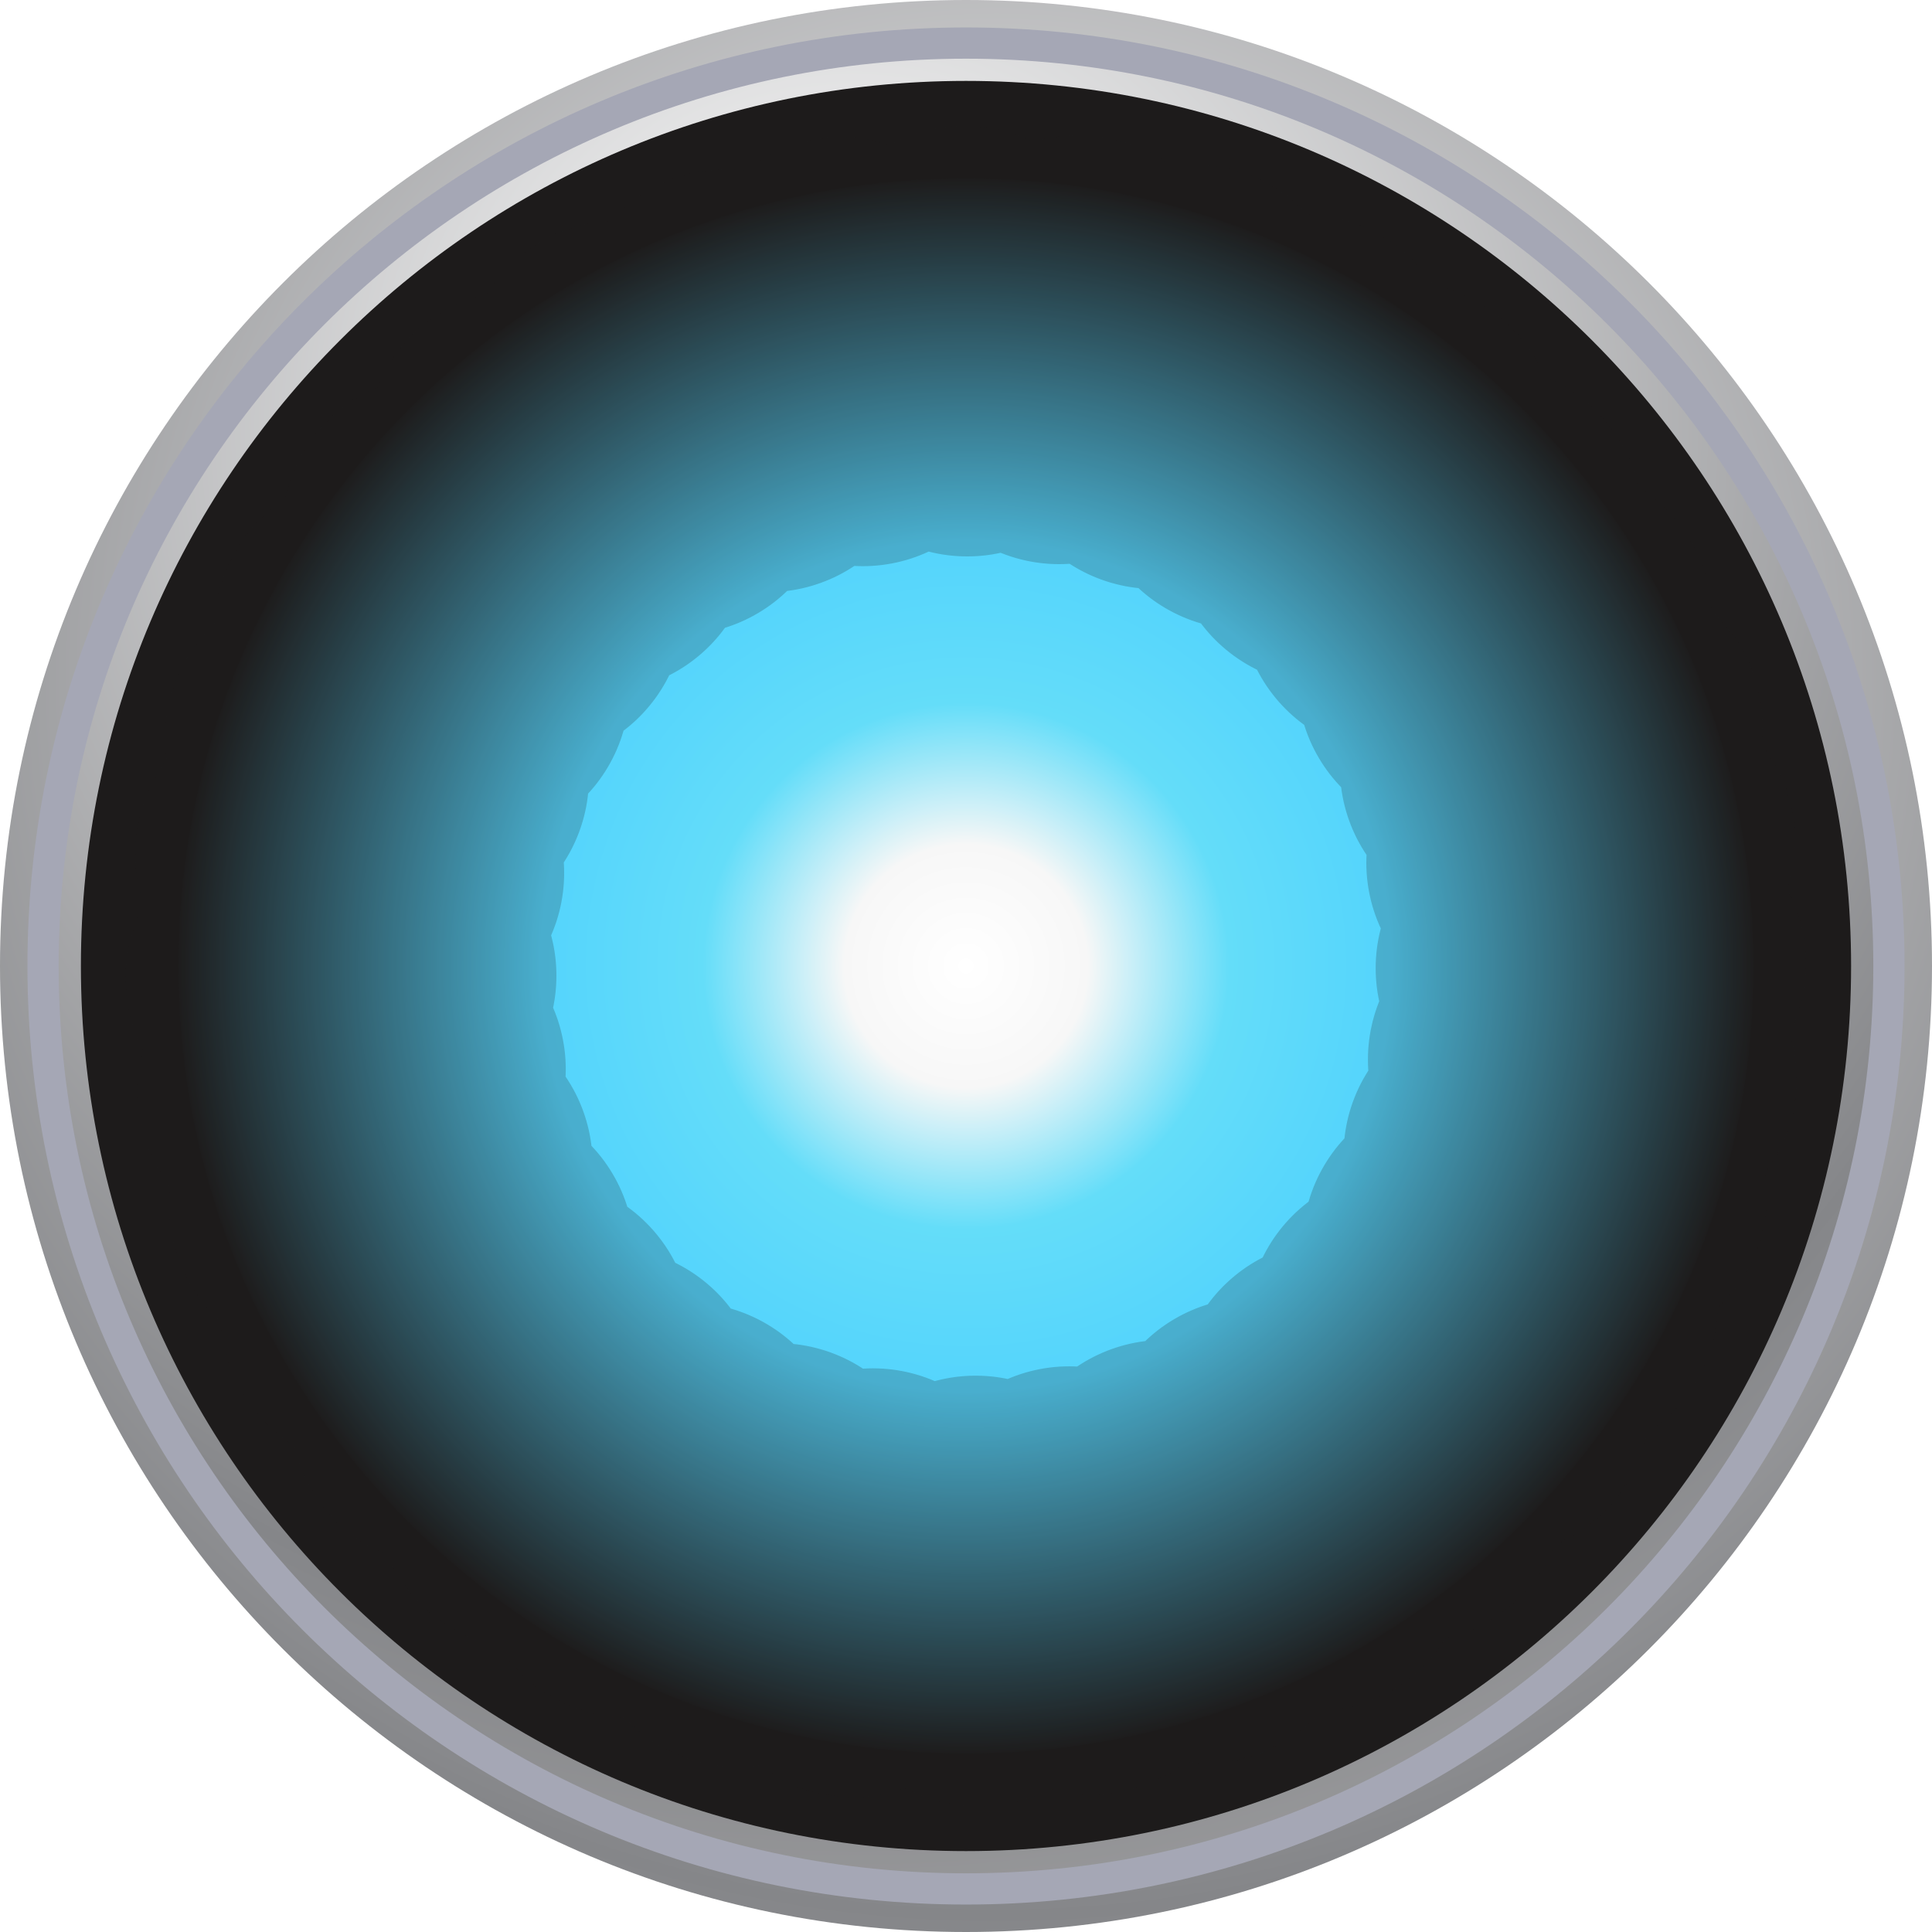
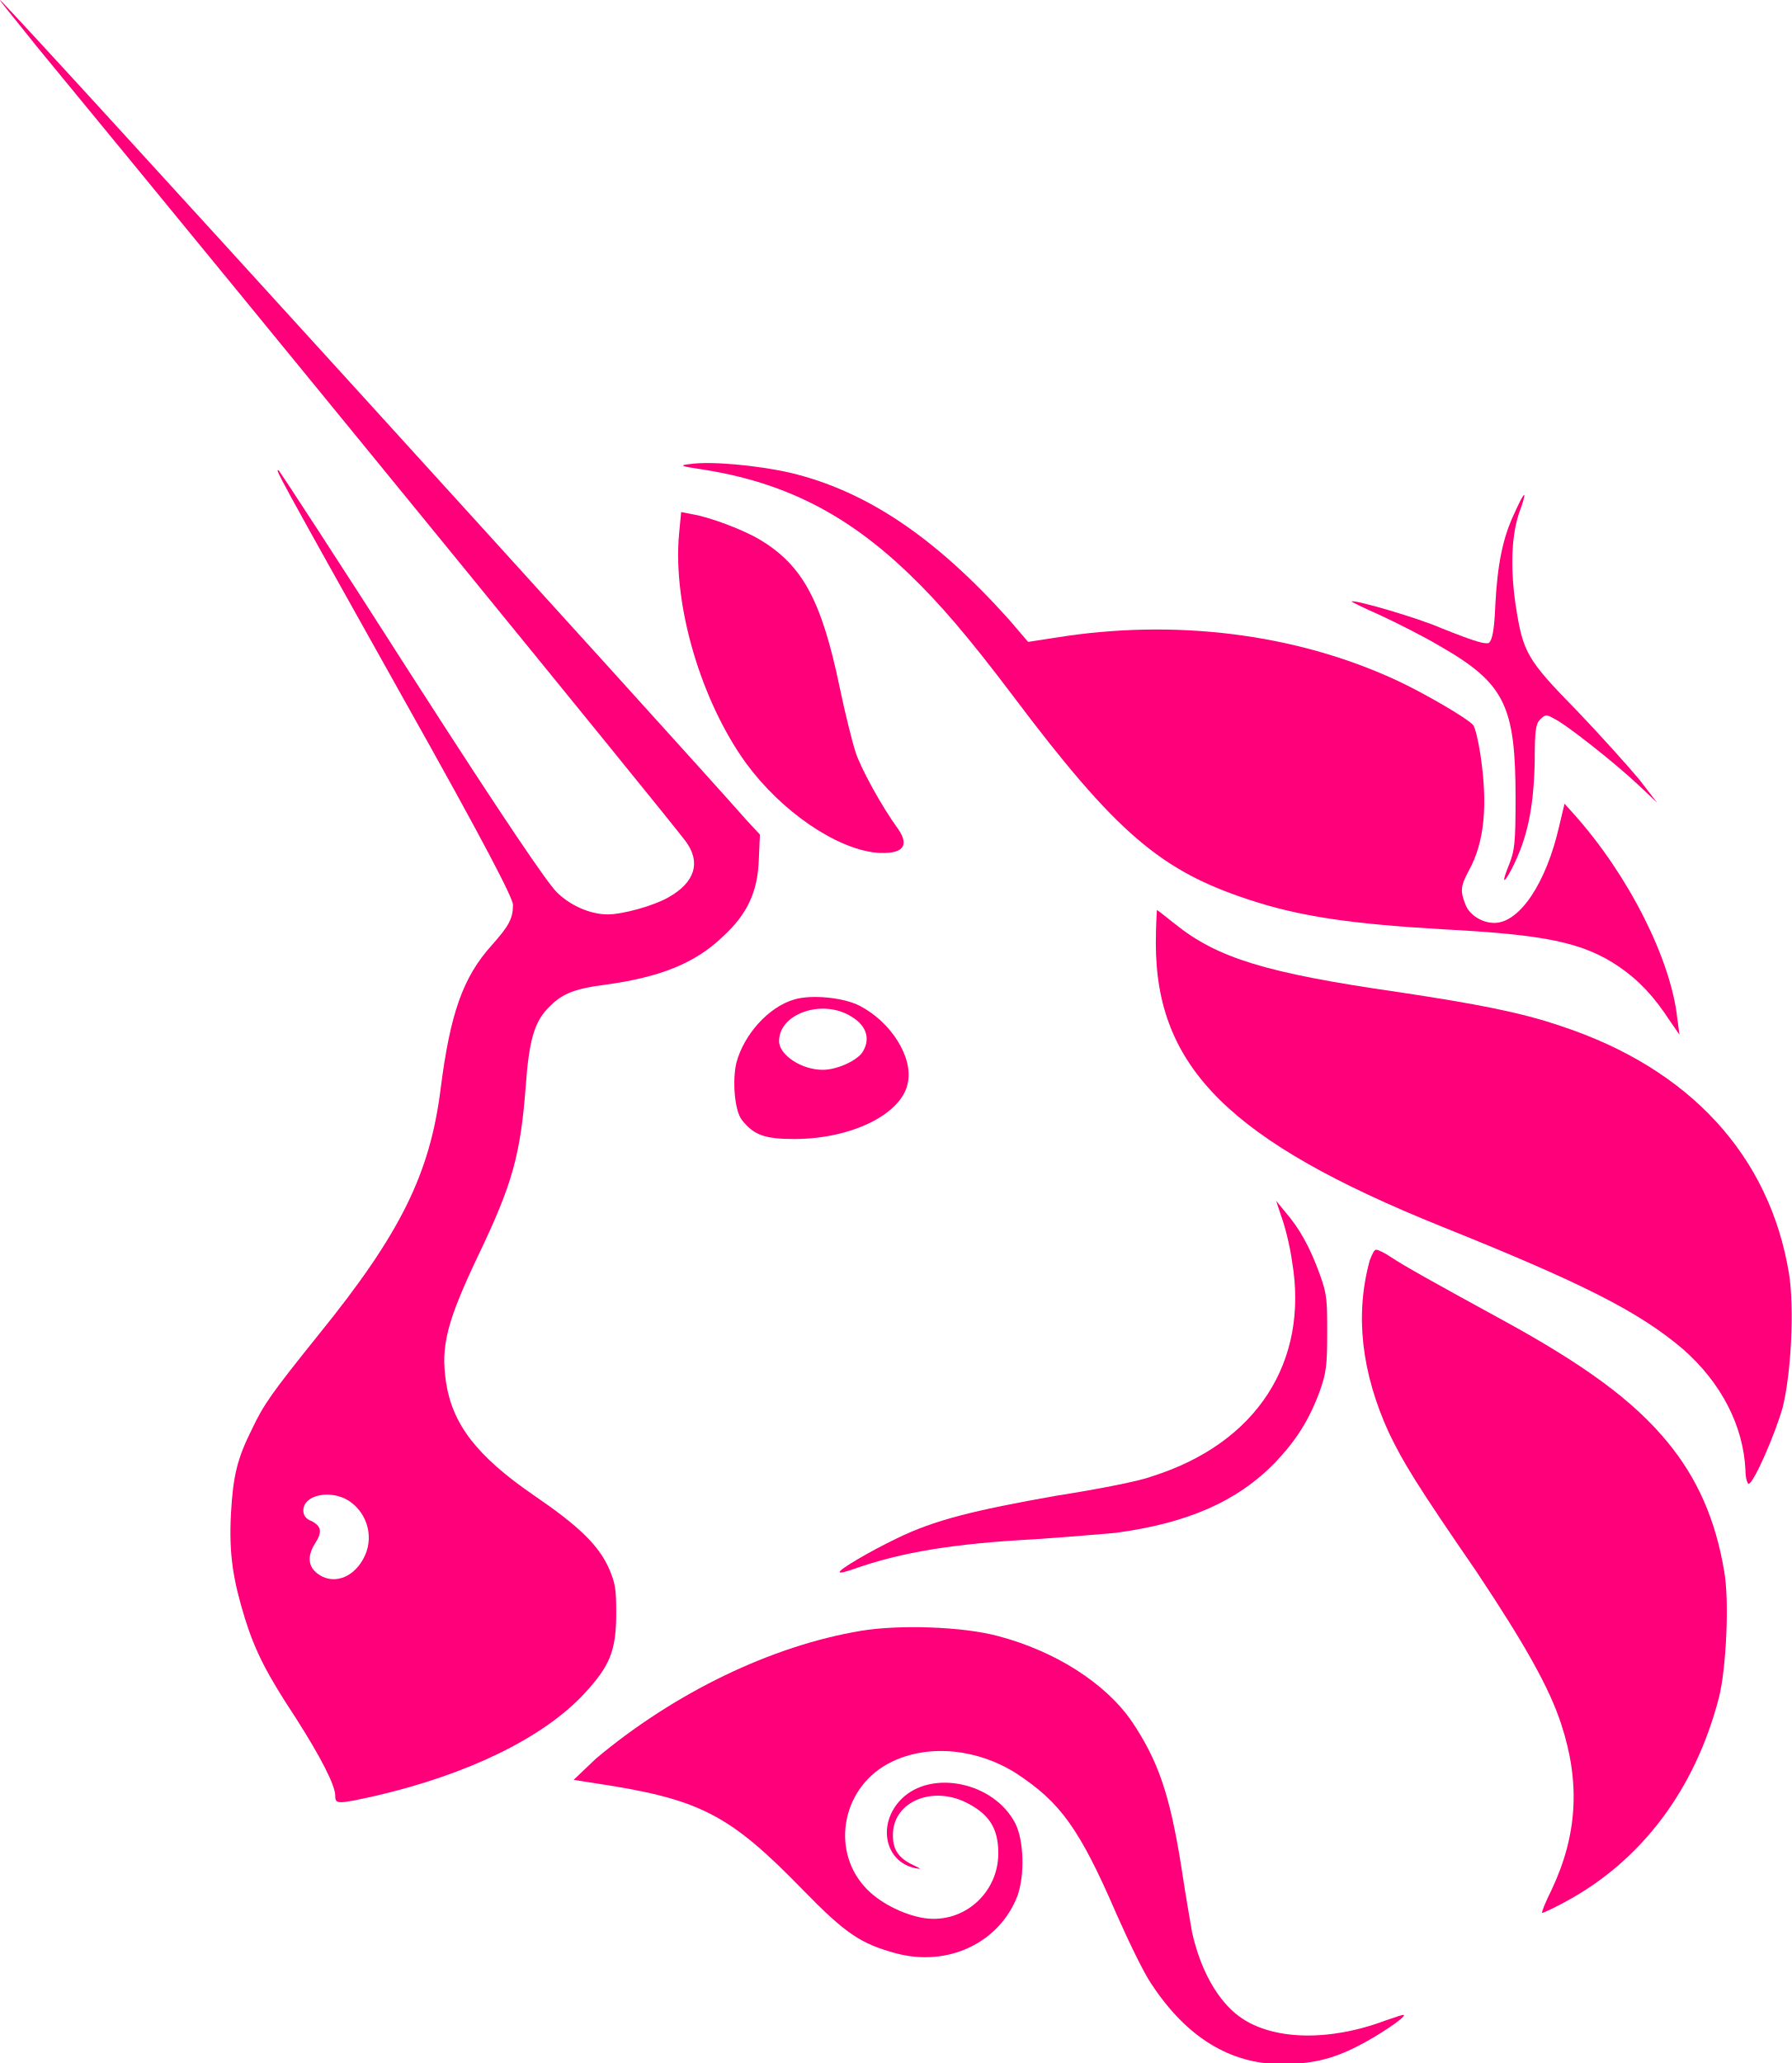
- <svg xmlns="http://www.w3.org/2000/svg" width="24" height="24" viewBox="0 0 24 24">
-   <defs>
-     <radialGradient cx="51.559%" cy="35.04%" fx="51.559%" fy="35.04%" r="116.452%" id="a">
-       <stop stop-color="#FFF" offset="0%" />
-       <stop stop-color="#858689" offset="54.67%" />
-       <stop stop-color="#AEAEAF" offset="77.55%" />
-     </radialGradient>
-     <radialGradient cx="44.018%" cy="21.177%" fx="44.018%" fy="21.177%" r="120.928%" id="c">
-       <stop stop-color="#FFF" offset="2.843%" />
-       <stop stop-color="#858689" offset="55.18%" />
-       <stop stop-color="#AEAEAF" offset="78.53%" />
-       <stop stop-color="#5F6063" offset="99.89%" />
-     </radialGradient>
-     <radialGradient cx="-186.039%" cy="492.217%" fx="-186.039%" fy="492.217%" r="50.052%" id="b">
-       <stop stop-color="#B8B9C7" offset="0%" />
-       <stop stop-color="#A5A7B5" offset="100%" />
-     </radialGradient>
-     <radialGradient cx="50%" cy="50%" fx="50%" fy="50%" r="50.01%" id="d">
-       <stop stop-color="#FFF" offset="0%" />
-       <stop stop-color="#F7F7F7" offset="15.35%" />
-       <stop stop-color="#64DDF9" offset="33.25%" />
-       <stop stop-color="#54D4FC" offset="53.77%" />
-       <stop stop-color="#1D1B1B" offset="99.86%" />
-     </radialGradient>
-   </defs>
-   <g fill="none" fill-rule="evenodd">
-     <g fill-rule="nonzero">
-       <circle fill="url(#a)" cx="12" cy="12" r="12" />
-       <circle stroke="url(#b)" stroke-width=".388" fill="url(#c)" cx="12" cy="12" r="11.465" />
-       <circle fill="#1D1B1B" cx="12" cy="12" r="10.995" />
-       <circle fill="url(#d)" cx="12" cy="12" r="9.784" />
-     </g>
-     <g opacity=".21" stroke="#1D1B1B" stroke-linecap="round" stroke-width="3.878">
-       <path d="m17.342 7.437 1.12-.96M16.468 6.578l.939-1.135M15.459 5.882l.727-1.277M14.343 5.377l.49-1.388M13.157 5.069l.242-1.45M12.015 4.973l-.037-1.47M10.718 5.094l-.272-1.45M9.537 5.417l-.515-1.373M8.43 5.947 7.685 4.68M7.437 6.659l-.954-1.121M6.573 7.533l-1.135-.934M5.882 8.542 4.6 7.82M5.377 9.658l-1.388-.495M5.069 10.844l-1.45-.242M4.973 12.12l-1.474.037M5.089 13.283l-1.444.272M5.422 14.464l-1.383.515M5.942 15.57l-1.262.747M6.659 16.564l-1.115.959M7.533 17.427l-.934 1.13M8.542 18.119 7.82 19.4M9.658 18.624l-.49 1.388M10.844 18.937l-.242 1.449M12.12 19.028l.037 1.474M13.283 18.912l.267 1.443M14.464 18.584l.515 1.378M15.57 18.058l.747 1.263M16.569 17.347l.954 1.115M17.427 16.473l1.136.929M18.119 15.464l1.282.716M18.629 14.348l1.383.49M18.932 13.162l1.449.242M19.028 12.027l1.469-.055M18.912 10.718l1.449-.267M18.584 9.537l1.373-.51M18.053 8.43l1.268-.746" />
-     </g>
-   </g>
+ <svg xmlns="http://www.w3.org/2000/svg" version="1.1" id="Layer_1" x="0px" y="0px" viewBox="0 0 168.3 193.8" style="enable-background:new 0 0 168.3 193.8;" xml:space="preserve">
+   <style type="text/css">
+ 	.uni0{fill:#FF007A;}
+ 	.uni1{fill-rule:evenodd;clip-rule:evenodd;fill:#FF007A;}
+ </style>
+   <path class="uni0" d="M66,44.1c-2.1-0.3-2.2-0.4-1.2-0.5c1.9-0.3,6.3,0.1,9.4,0.8c7.2,1.7,13.7,6.1,20.6,13.8l1.8,2.1l2.6-0.4  c11.1-1.8,22.5-0.4,32,4c2.6,1.2,6.7,3.6,7.2,4.2c0.2,0.2,0.5,1.5,0.7,2.8c0.7,4.7,0.4,8.2-1.1,10.9c-0.8,1.5-0.8,1.9-0.3,3.2  c0.4,1,1.6,1.7,2.7,1.7c2.4,0,4.9-3.8,6.1-9.1l0.5-2.1l0.9,1c5.1,5.7,9.1,13.6,9.7,19.2l0.2,1.5l-0.9-1.3c-1.5-2.3-2.9-3.8-4.8-5.1  c-3.4-2.3-7-3-16.5-3.5c-8.6-0.5-13.5-1.2-18.3-2.8c-8.2-2.7-12.4-6.2-22.1-19.1c-4.3-5.7-7-8.8-9.7-11.4  C79.6,48.3,73.7,45.3,66,44.1z" />
+   <path class="uni0" d="M140.5,56.8c0.2-3.8,0.7-6.3,1.8-8.6c0.4-0.9,0.8-1.7,0.9-1.7c0.1,0-0.1,0.7-0.4,1.5c-0.8,2.2-0.9,5.3-0.4,8.8  c0.7,4.5,1,5.1,5.8,10c2.2,2.3,4.8,5.2,5.8,6.4l1.7,2.2l-1.7-1.6c-2.1-2-6.9-5.8-8-6.3c-0.7-0.4-0.8-0.4-1.3,0.1  c-0.4,0.4-0.5,1-0.5,3.9c-0.1,4.5-0.7,7.3-2.2,10.2c-0.8,1.5-0.9,1.2-0.2-0.5c0.5-1.3,0.6-1.9,0.6-6.2c0-8.7-1-10.8-7.1-14.3  c-1.5-0.9-4.1-2.2-5.6-2.9c-1.6-0.7-2.8-1.3-2.7-1.3c0.2-0.2,6.1,1.5,8.4,2.5c3.5,1.4,4.1,1.5,4.5,1.4  C140.2,60.1,140.4,59.3,140.5,56.8z" />
+   <path class="uni0" d="M70.1,71.7c-4.2-5.8-6.9-14.8-6.3-21.5l0.2-2.1l1,0.2c1.8,0.3,4.9,1.5,6.4,2.4c4,2.4,5.8,5.7,7.5,13.9  c0.5,2.4,1.2,5.2,1.5,6.1c0.5,1.5,2.4,5,4,7.2c1.1,1.6,0.4,2.4-2.1,2.2C78.5,79.7,73.4,76.2,70.1,71.7z" />
+   <path class="uni0" d="M135.4,115.2c-19.8-8-26.8-14.9-26.8-26.6c0-1.7,0.1-3.1,0.1-3.1c0.1,0,0.8,0.6,1.7,1.3c4,3.2,8.5,4.6,21,6.4  c7.3,1.1,11.5,1.9,15.3,3.2c12.1,4,19.6,12.2,21.4,23.3c0.5,3.2,0.2,9.3-0.6,12.5c-0.7,2.5-2.7,7.1-3.2,7.2c-0.1,0-0.3-0.5-0.3-1.3  c-0.2-4.2-2.3-8.2-5.8-11.3C154,123.2,148.6,120.5,135.4,115.2z" />
+   <path class="uni0" d="M121.4,118.5c-0.2-1.5-0.7-3.4-1-4.2l-0.5-1.5l0.9,1.1c1.3,1.5,2.3,3.3,3.2,5.8c0.7,1.9,0.7,2.5,0.7,5.6  c0,3-0.1,3.7-0.7,5.4c-1,2.7-2.2,4.6-4.2,6.7c-3.6,3.7-8.3,5.7-15,6.6c-1.2,0.1-4.6,0.4-7.6,0.6c-7.5,0.4-12.5,1.2-17,2.8  c-0.6,0.2-1.2,0.4-1.3,0.3c-0.2-0.2,2.9-2,5.4-3.2c3.5-1.7,7.1-2.6,15-4c3.9-0.6,7.9-1.4,8.9-1.8C118.1,135.6,123,127.9,121.4,118.5  z" />
+   <path class="uni0" d="M130.5,134.6c-2.6-5.7-3.2-11.1-1.8-16.2c0.2-0.5,0.4-1,0.6-1c0.2,0,0.8,0.3,1.4,0.7c1.2,0.8,3.7,2.2,10.1,5.7  c8.1,4.4,12.7,7.8,15.9,11.7c2.8,3.4,4.5,7.3,5.3,12.1c0.5,2.7,0.2,9.2-0.5,11.9c-2.2,8.5-7.2,15.3-14.5,19.2c-1.1,0.6-2,1-2.1,1  c-0.1,0,0.3-1,0.9-2.2c2.4-5.1,2.7-10,0.9-15.5c-1.1-3.4-3.4-7.5-8-14.4C133.2,139.6,131.9,137.5,130.5,134.6z" />
+   <path class="uni0" d="M56,165.2c7.4-6.2,16.5-10.6,24.9-12c3.6-0.6,9.6-0.4,12.9,0.5c5.3,1.4,10.1,4.4,12.6,8.1  c2.4,3.6,3.5,6.7,4.6,13.6c0.4,2.7,0.9,5.5,1,6.1c0.8,3.6,2.4,6.4,4.4,7.9c3.1,2.3,8.5,2.4,13.8,0.4c0.9-0.3,1.7-0.6,1.7-0.5  c0.2,0.2-2.5,2-4.3,2.9c-2.5,1.3-4.5,1.7-7.2,1.7c-4.8,0-8.9-2.5-12.2-7.5c-0.7-1-2.1-3.9-3.3-6.6c-3.5-8.1-5.3-10.5-9.4-13.2  c-3.6-2.3-8.2-2.8-11.7-1.1c-4.6,2.2-5.8,8.1-2.6,11.7c1.3,1.5,3.7,2.7,5.7,3c3.7,0.5,6.9-2.4,6.9-6.1c0-2.4-0.9-3.8-3.3-4.9  c-3.2-1.4-6.7,0.2-6.6,3.3c0,1.3,0.6,2.1,1.9,2.7c0.8,0.4,0.8,0.4,0.2,0.3c-2.9-0.6-3.6-4.2-1.3-6.5c2.8-2.8,8.7-1.6,10.7,2.3  c0.8,1.6,0.9,4.8,0.2,6.8c-1.7,4.4-6.5,6.7-11.4,5.4c-3.3-0.9-4.7-1.8-8.7-5.9c-7-7.2-9.7-8.6-19.7-10.1l-1.9-0.3L56,165.2z" />
+   <path class="uni1" d="M3.4,4.3c23.3,28.3,59.2,72.3,61,74.7c1.5,2,0.9,3.9-1.6,5.3c-1.4,0.8-4.3,1.6-5.7,1.6c-1.6,0-3.5-0.8-4.8-2.1  c-0.9-0.9-4.8-6.6-13.6-20.3c-6.7-10.5-12.4-19.2-12.5-19.3C25.8,44,25.8,44,38,65.8C45.7,79.5,48.2,84.4,48.2,85c0,1.3-0.4,2-2,3.8  c-2.7,3-3.9,6.4-4.8,13.5c-1,7.9-3.7,13.5-11.4,23c-4.5,5.6-5.2,6.6-6.3,8.9c-1.4,2.8-1.8,4.4-2,8c-0.2,3.8,0.2,6.2,1.3,9.8  c1,3.2,2.1,5.3,4.8,9.4c2.3,3.6,3.7,6.3,3.7,7.3c0,0.8,0.2,0.8,3.8,0c8.6-2,15.7-5.4,19.6-9.6c2.4-2.6,3-4,3-7.6  c0-2.3-0.1-2.8-0.7-4.2c-1-2.2-2.9-4-7-6.8c-5.4-3.7-7.7-6.7-8.3-10.7c-0.5-3.4,0.1-5.7,3.1-12c3.1-6.5,3.9-9.2,4.4-15.8  c0.3-4.2,0.8-5.9,2-7.2c1.3-1.4,2.4-1.9,5.5-2.3c5.1-0.7,8.4-2,11-4.5c2.3-2.1,3.3-4.2,3.4-7.3l0.1-2.3L70.1,77C65.4,71.6,0.3,0,0,0  C-0.1,0,1.5,1.9,3.4,4.3z M34.1,146.5c1.1-1.9,0.5-4.3-1.3-5.5c-1.7-1.1-4.3-0.6-4.3,0.9c0,0.4,0.2,0.8,0.8,1c0.9,0.5,1,1,0.3,2.1  c-0.7,1.1-0.7,2.1,0.2,2.8C31.2,148.9,33.1,148.3,34.1,146.5z" />
+   <path class="uni1" d="M74.6,93.9c-2.4,0.7-4.7,3.3-5.4,5.9c-0.4,1.6-0.2,4.5,0.5,5.4c1.1,1.4,2.1,1.8,4.9,1.8  c5.5,0,10.2-2.4,10.7-5.3c0.5-2.4-1.6-5.7-4.5-7.2C79.3,93.7,76.2,93.4,74.6,93.9z M81,98.9c0.8-1.2,0.5-2.5-1-3.4  c-2.7-1.7-6.8-0.3-6.8,2.3c0,1.3,2.1,2.7,4.1,2.7C78.6,100.5,80.4,99.7,81,98.9z" />
</svg>
